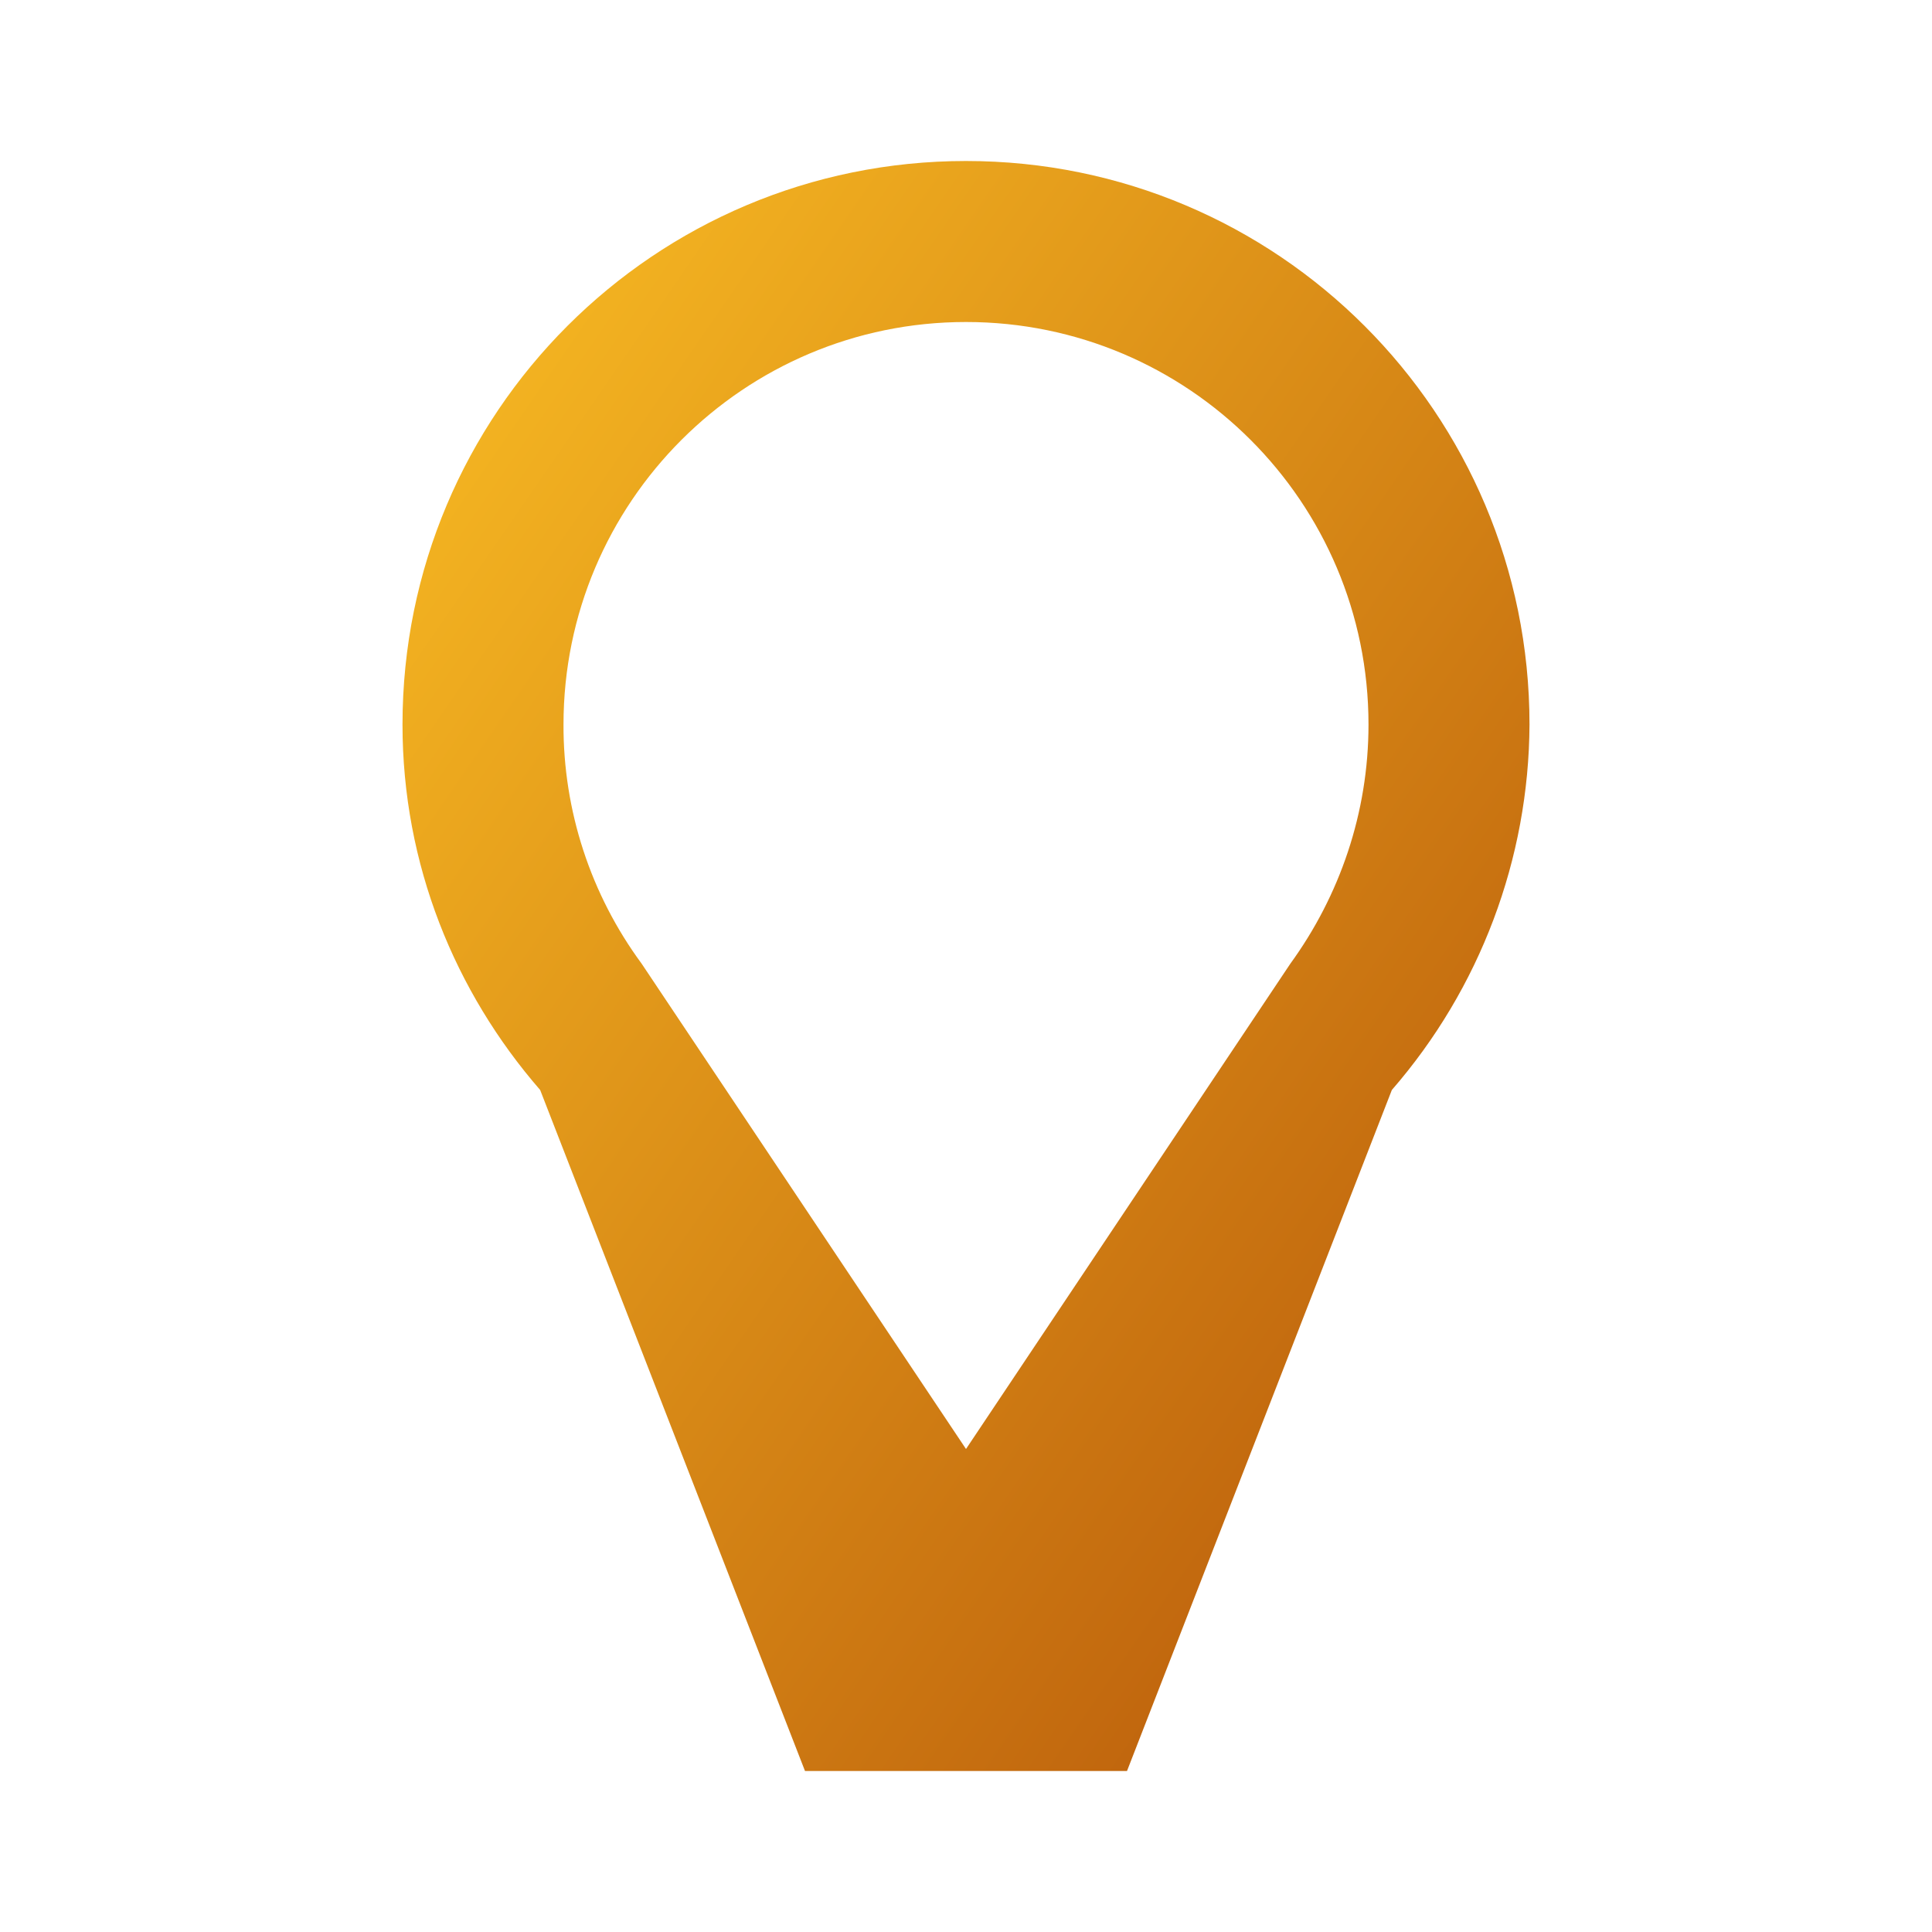
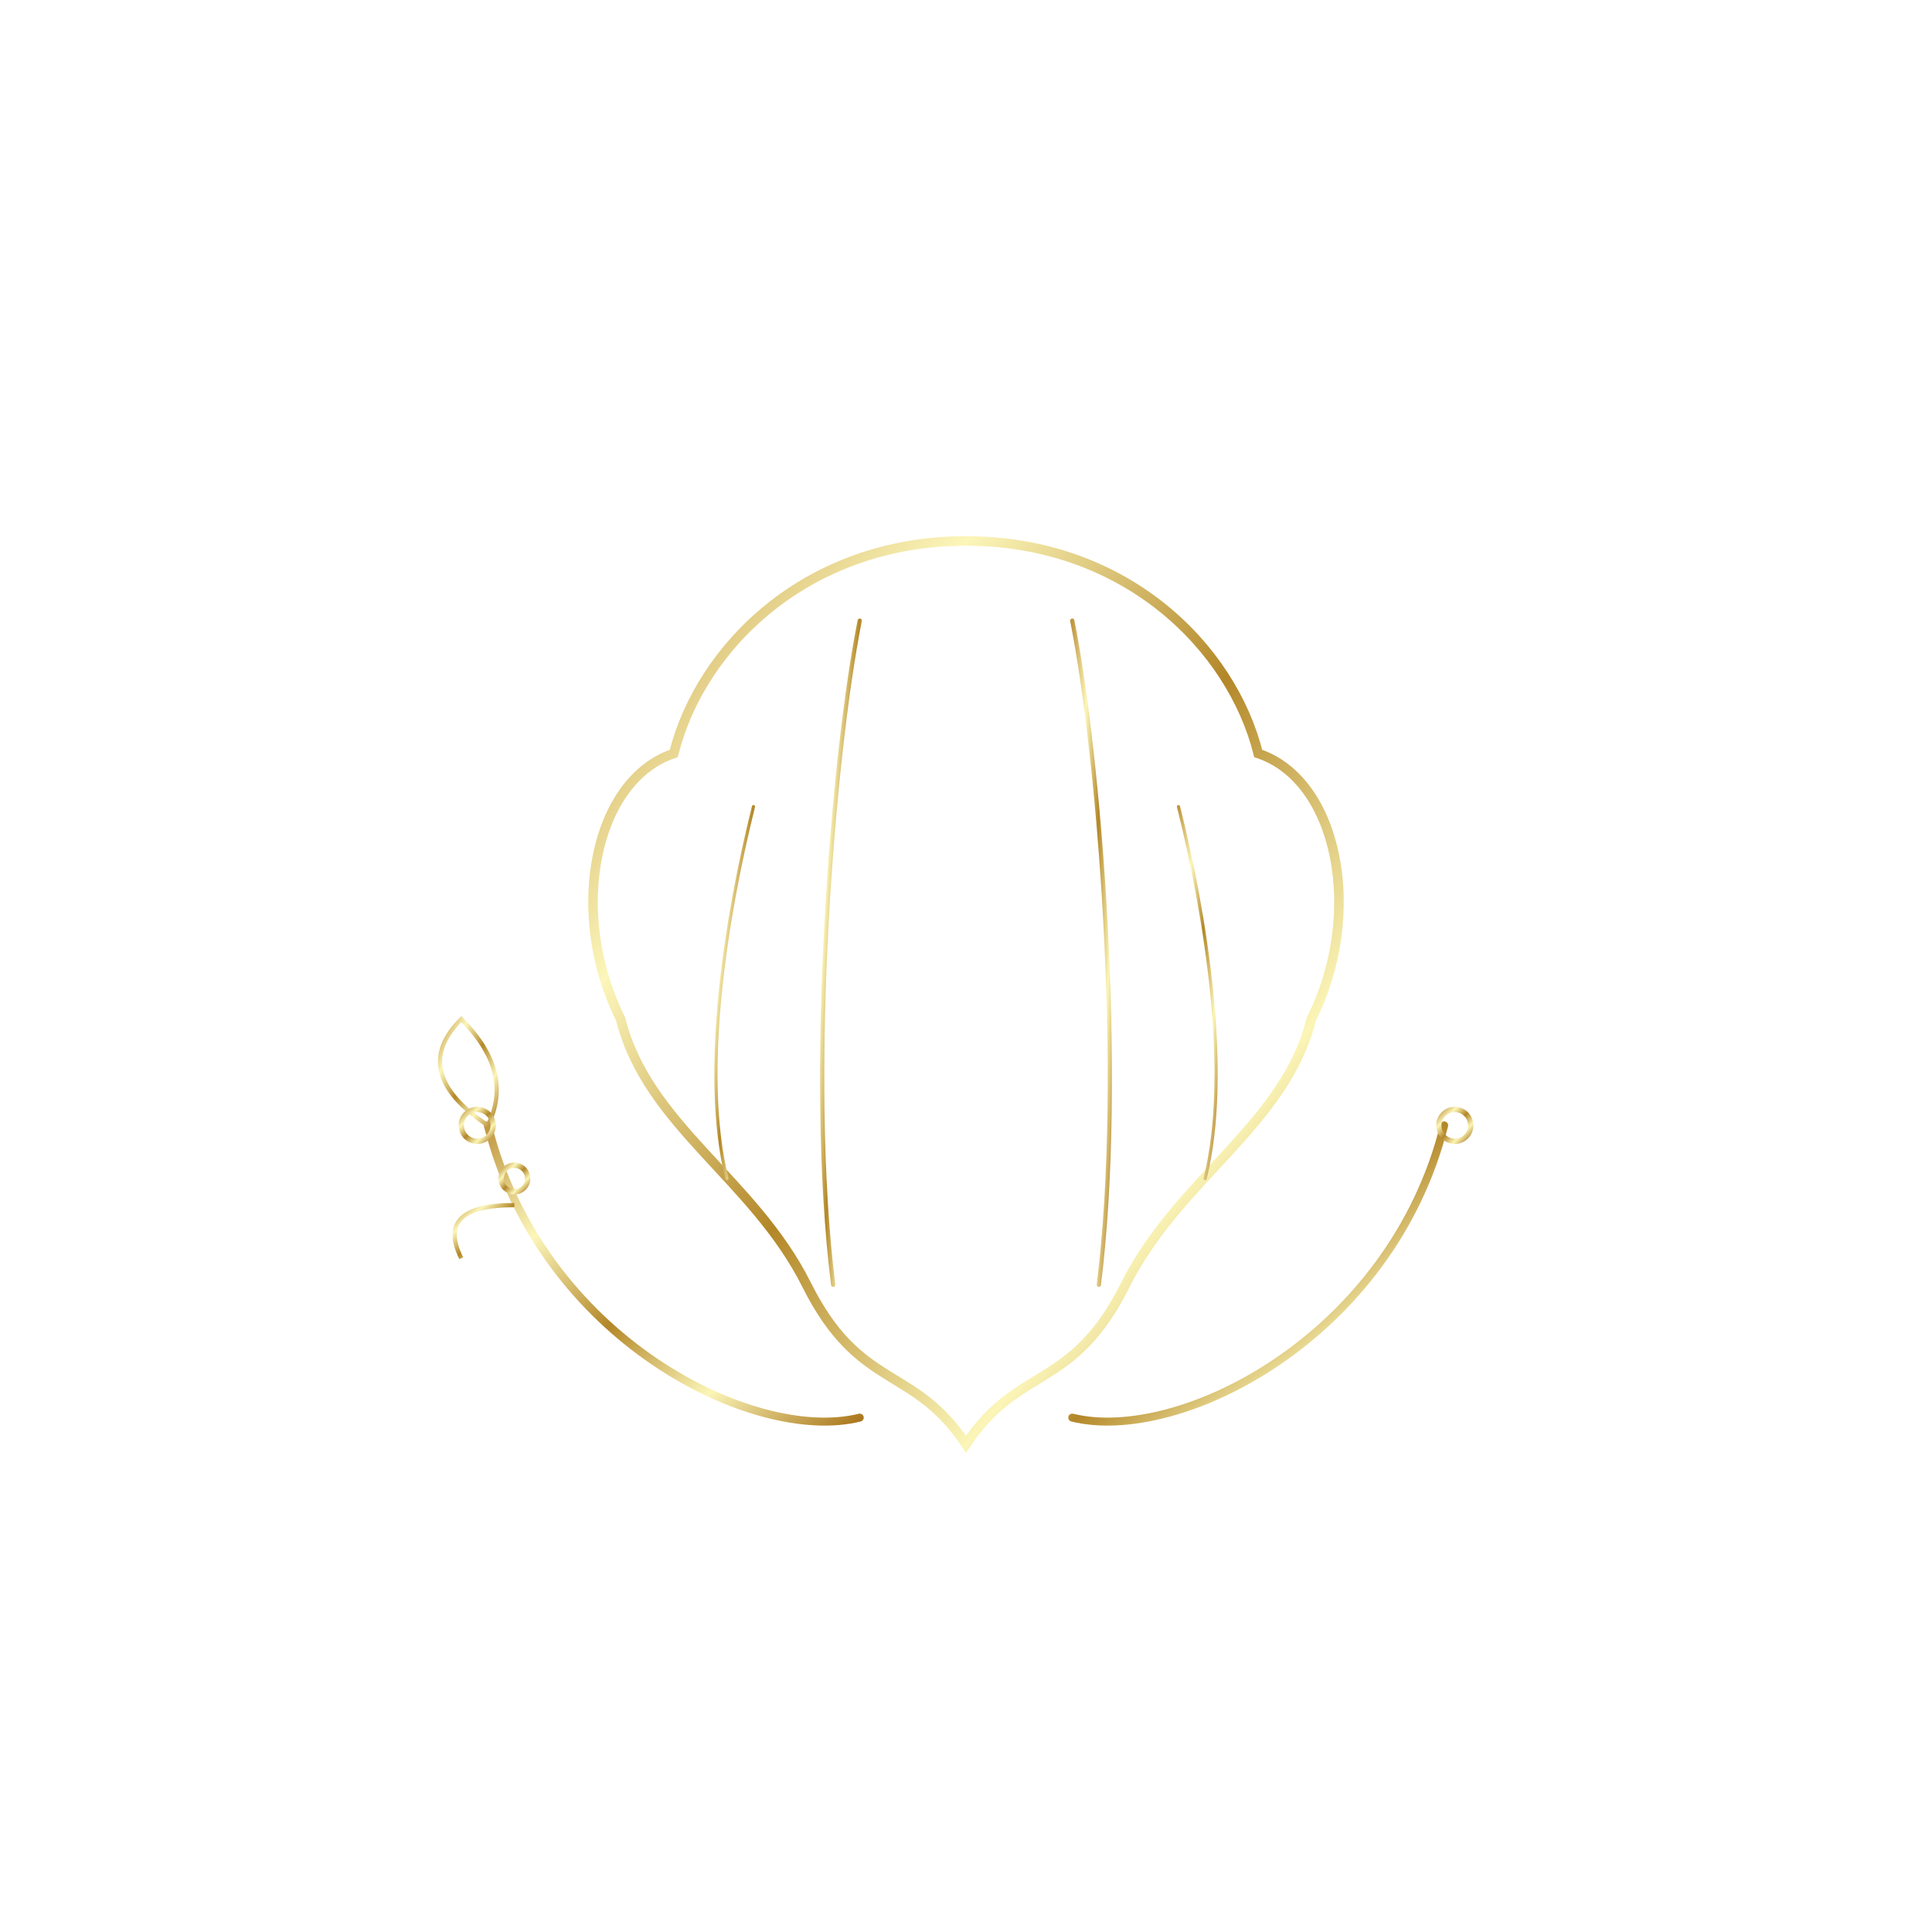
- <svg xmlns="http://www.w3.org/2000/svg" viewBox="0 0 24 24">
+ <svg xmlns="http://www.w3.org/2000/svg" viewBox="0 0 400 400" fill="none">
  <defs>
-     <linearGradient id="golden-gradient" x1="0%" y1="0%" x2="100%" y2="100%">
-       <stop offset="0%" style="stop-color:#FBBF24;stop-opacity:1" />
-       <stop offset="100%" style="stop-color:#B45309;stop-opacity:1" />
+     <linearGradient id="goldGradient" x1="0%" y1="0%" x2="100%" y2="100%">
+       <stop offset="0%" stop-color="#BF953F" />
+       <stop offset="25%" stop-color="#FCF6BA" />
+       <stop offset="50%" stop-color="#B38728" />
+       <stop offset="75%" stop-color="#FBF5B7" />
+       <stop offset="100%" stop-color="#AA771C" />
    </linearGradient>
  </defs>
-   <path fill="url(#golden-gradient)" d="M12 2C8.13 2 5 5.13 5 9c0 1.74.65 3.32 1.71 4.54L10 22h4l3.29-8.46A6.97 6.97 0 0019 9c0-3.87-3.13-7-7-7zm0 2a5 5 0 015 5c0 1.1-.36 2.13-.97 2.97L12 18l-4.03-6.03A4.978 4.978 0 017 9c0-2.76 2.24-5 5-5z" />
+   <g transform="translate(200, 200) scale(1.1)">
+     <g transform="translate(-60, -90)">
+       <path d="M60 10 C 90 10, 110 30, 115 50 C 130 55, 135 80, 125 100 C 120 120, 100 130, 90 150 C 80 170, 70 165, 60 180 C 50 165, 40 170, 30 150 C 20 130, 0 120, -5 100 C -15 80, -10 55, 5 50 C 10 30, 30 10, 60 10 Z" stroke="url(#goldGradient)" stroke-width="1.8" fill="none" stroke-linecap="round" />
+       <path d="M60 20 C 60 40, 60 120, 60 170" stroke="url(#goldGradient)" stroke-width="0.8" stroke-linecap="round" />
+       <path d="M40 25 C 35 50, 30 110, 35 150" stroke="url(#goldGradient)" stroke-width="0.8" stroke-linecap="round" />
+       <path d="M80 25 C 85 50, 90 110, 85 150" stroke="url(#goldGradient)" stroke-width="0.8" stroke-linecap="round" />
+       <path d="M20 60 C 15 80, 10 110, 15 130" stroke="url(#goldGradient)" stroke-width="0.6" stroke-linecap="round" />
+       <path d="M100 60 C 105 80, 110 110, 105 130" stroke="url(#goldGradient)" stroke-width="0.6" stroke-linecap="round" />
+     </g>
+     <g transform="translate(-60, -90)">
+       <path d="M40 175 C 20 180, -20 160, -30 120" stroke="url(#goldGradient)" stroke-width="1.5" stroke-linecap="round" fill="none" />
+       <path d="M-30 120 Q -45 110, -35 100 Q -25 110, -30 120" stroke="url(#goldGradient)" stroke-width="0.8" fill="none" />
+       <path d="M-25 135 Q -40 135, -35 145" stroke="url(#goldGradient)" stroke-width="0.8" fill="none" />
+       <circle cx="-32" cy="120" r="3" stroke="url(#goldGradient)" stroke-width="1" fill="none" />
+       <circle cx="-25" cy="130" r="2.5" stroke="url(#goldGradient)" stroke-width="1" fill="none" />
+       <path d="M80 175 C 100 180, 140 160, 150 120" stroke="url(#goldGradient)" stroke-width="1.5" stroke-linecap="round" fill="none" />
+       <circle cx="152" cy="120" r="3" stroke="url(#goldGradient)" stroke-width="1" fill="none" />
+     </g>
+   </g>
</svg>
